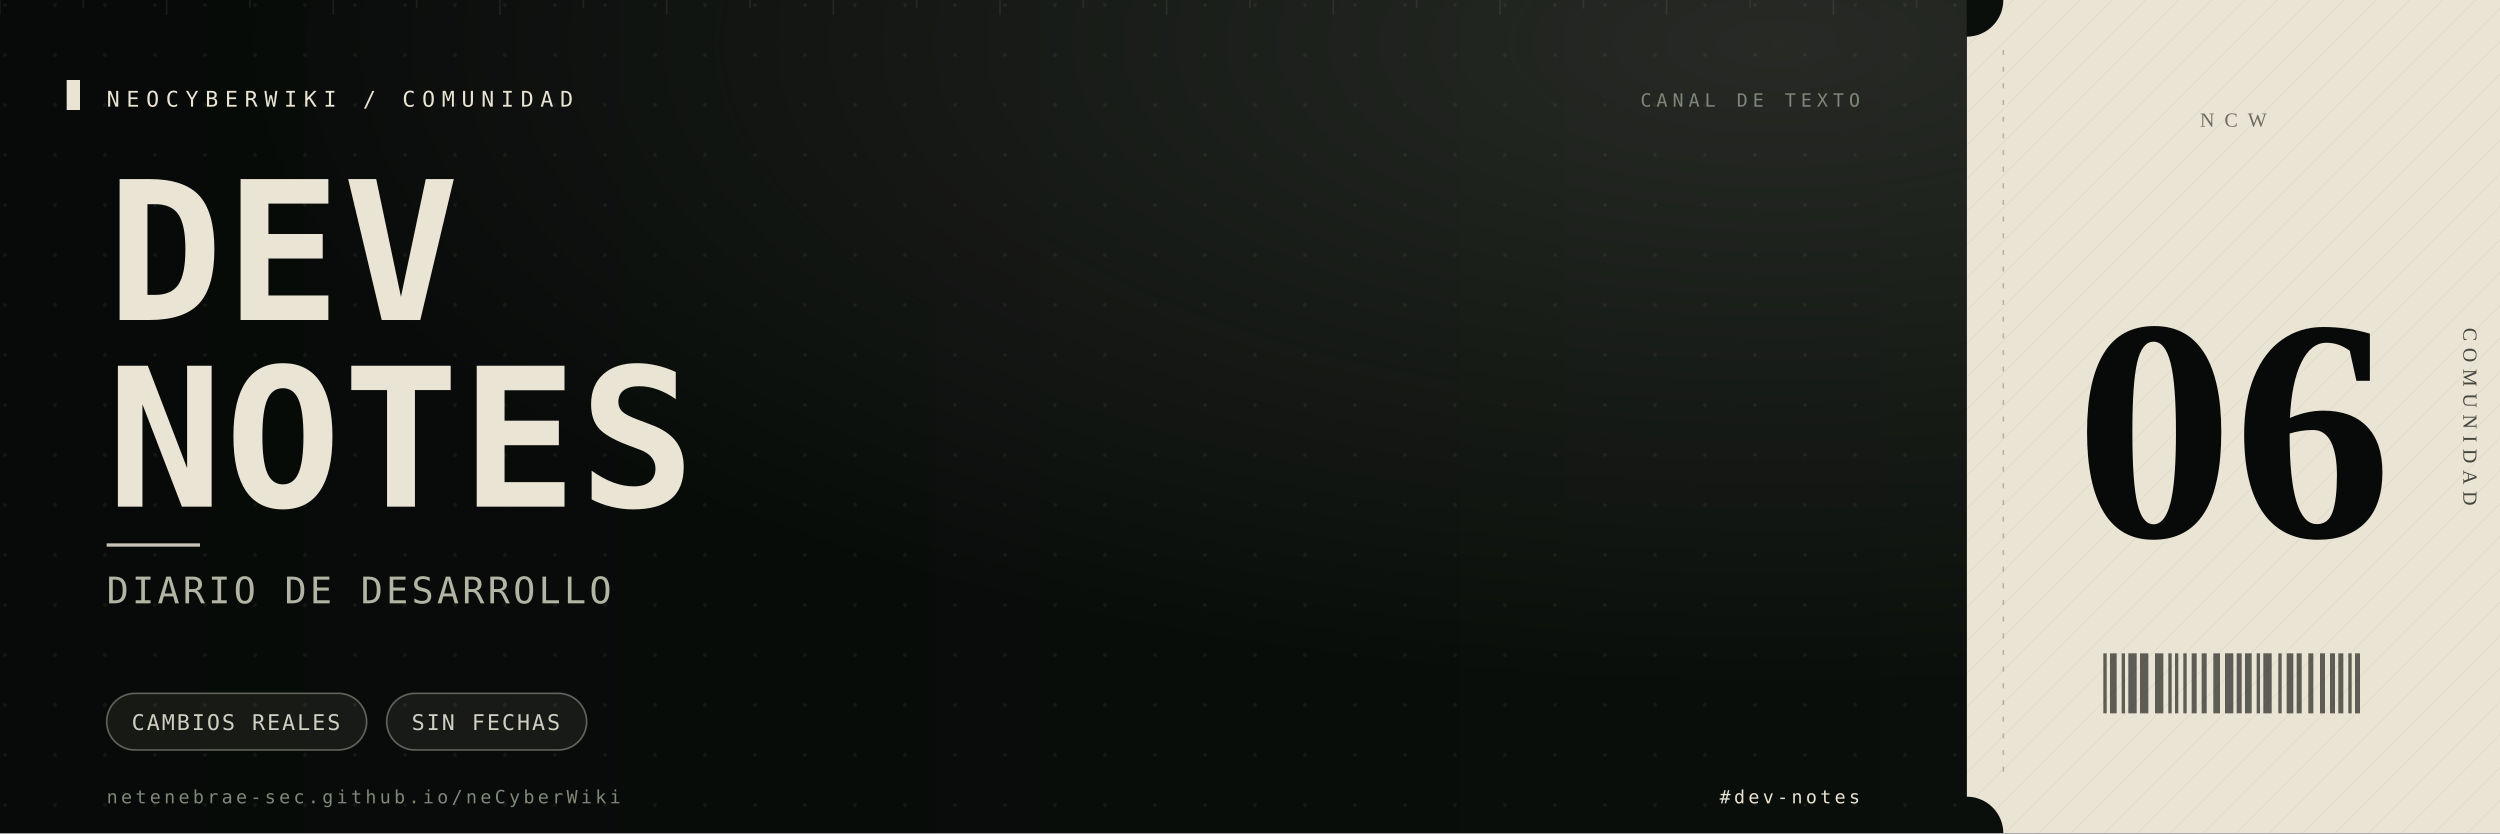
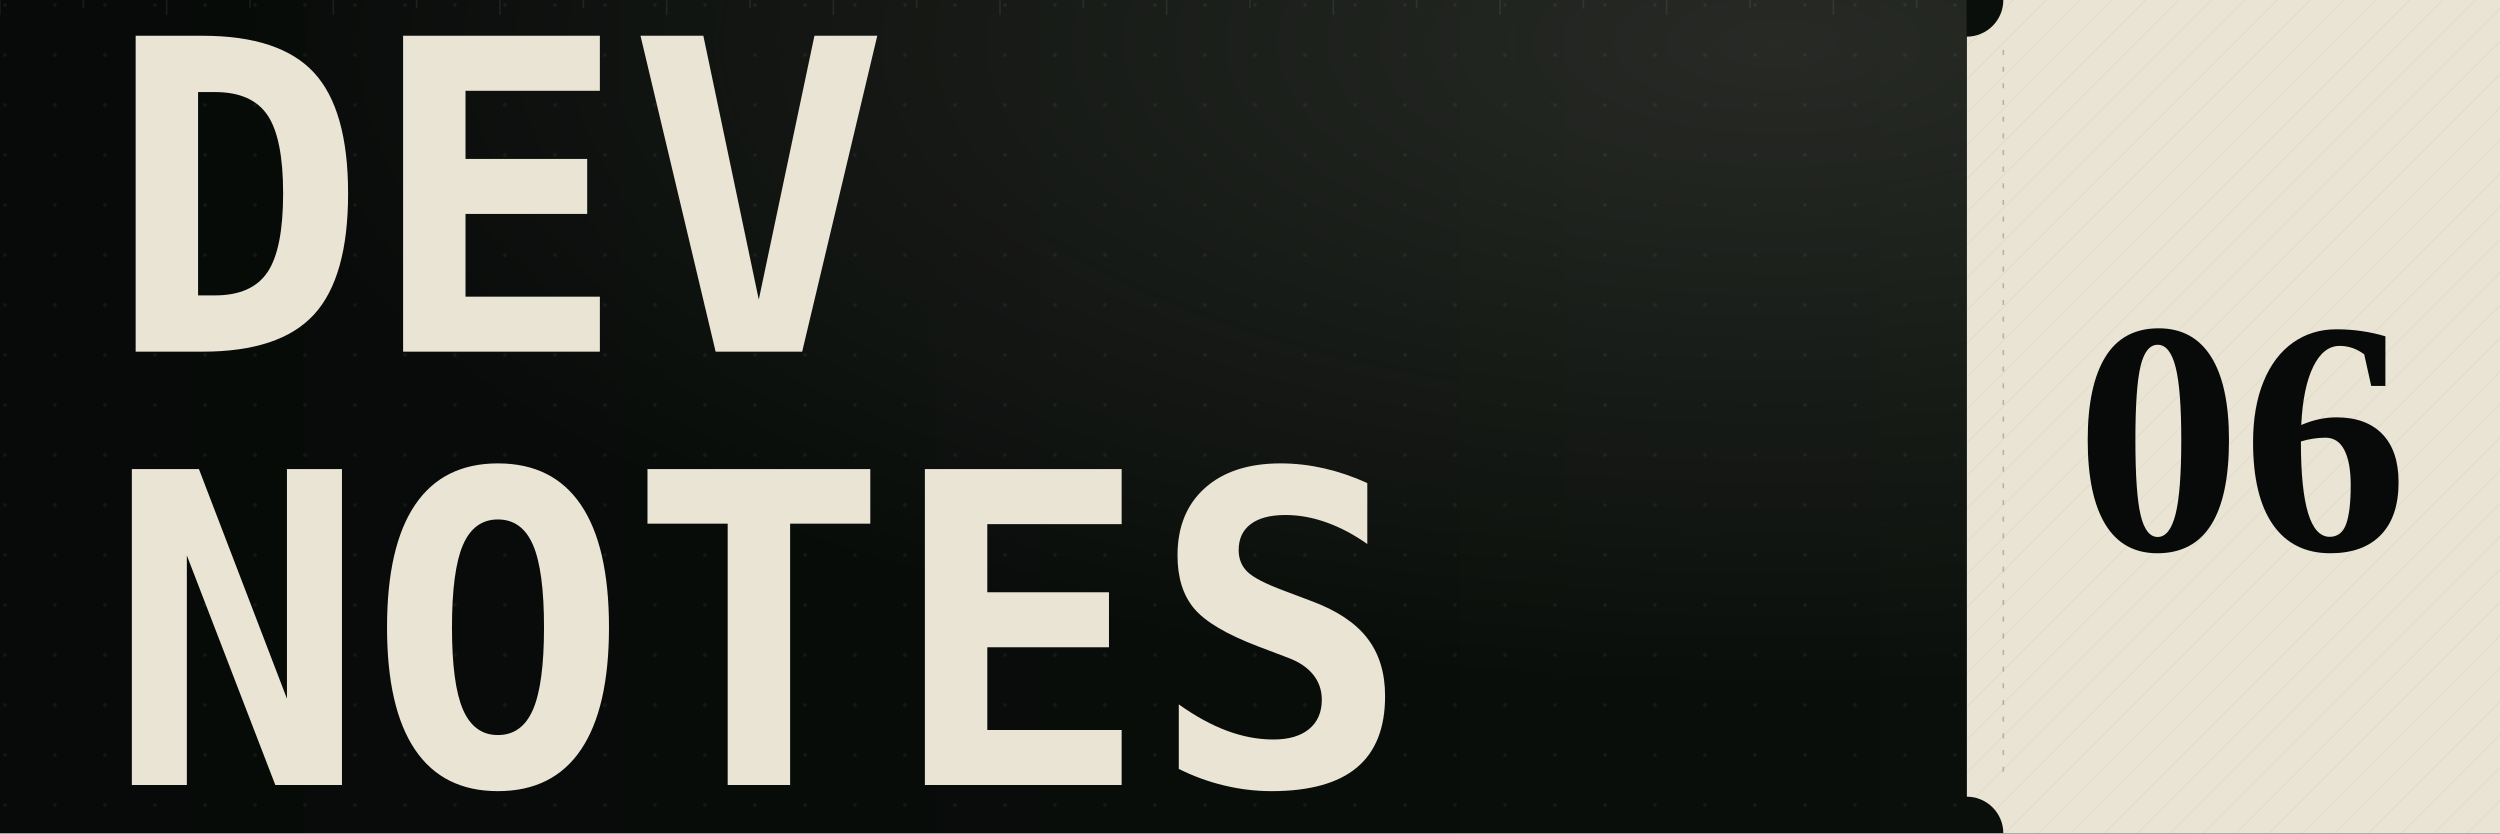
<svg xmlns="http://www.w3.org/2000/svg" viewBox="0 0 1500 500" width="1500" height="500" role="img" aria-label="neCyberWiki comunidad - dev-notes">
  <defs>
    <linearGradient id="bg" x1="0" y1="0" x2="1" y2="0">
      <stop offset="0" stop-color="#070a08" />
      <stop offset="1" stop-color="#0b100c" />
    </linearGradient>
    <radialGradient id="glow" cx=".9" cy=".05" r=".78">
      <stop offset="0" stop-color="#e9e4d4" stop-opacity=".13" />
      <stop offset="1" stop-color="#e9e4d4" stop-opacity="0" />
    </radialGradient>
    <pattern id="dots" width="30" height="30" patternUnits="userSpaceOnUse">
      <circle cx="3" cy="3" r="1.1" fill="#e9e4d4" opacity=".06" />
    </pattern>
    <pattern id="hatch" width="14" height="14" patternUnits="userSpaceOnUse" patternTransform="rotate(45)">
      <line x1="0" y1="0" x2="0" y2="14" stroke="#070a08" stroke-width="1" opacity=".05" />
    </pattern>
    <mask id="stub">
      <rect x="1180" y="0" width="320" height="500" fill="#fff" />
      <circle cx="1180" cy="0" r="22" fill="#000" />
      <circle cx="1180" cy="500" r="22" fill="#000" />
    </mask>
  </defs>
  <rect width="1500" height="500" fill="url(#bg)" />
  <rect width="1180" height="500" fill="url(#dots)" />
  <rect width="1180" height="500" fill="url(#glow)" />
  <path d="M0 0V9 M50 0V5 M100 0V9 M150 0V5 M200 0V9 M250 0V5 M300 0V9 M350 0V5 M400 0V9 M450 0V5 M500 0V9 M550 0V5 M600 0V9 M650 0V5 M700 0V9 M750 0V5 M800 0V9 M850 0V5 M900 0V9 M950 0V5 M1000 0V9 M1050 0V5 M1100 0V9 M1150 0V5" stroke="#e9e4d4" stroke-opacity=".08" stroke-width="1" />
  <g mask="url(#stub)">
    <rect x="1180" y="0" width="320" height="500" fill="#e9e4d4" />
    <rect x="1180" y="0" width="320" height="500" fill="url(#hatch)" />
    <line x1="1202" y1="30" x2="1202" y2="470" stroke="#070a08" stroke-opacity=".22" stroke-width="1" stroke-dasharray="3 7" />
-     <text x="1340" y="76" text-anchor="middle" font-size="12" letter-spacing="6" fill="#070a08" opacity=".55">NCW</text>
-     <text x="1340" y="322" text-anchor="middle" font-size="190" font-weight="800" fill="#070a08">06</text>
-     <rect x="1262" y="392" width="2" height="36" fill="#070a08" opacity=".62" />
-     <rect x="1266" y="392" width="4" height="36" fill="#070a08" opacity=".62" />
-     <rect x="1273" y="392" width="2" height="36" fill="#070a08" opacity=".62" />
-     <rect x="1277" y="392" width="5" height="36" fill="#070a08" opacity=".62" />
-     <rect x="1284" y="392" width="5" height="36" fill="#070a08" opacity=".62" />
-     <rect x="1293" y="392" width="5" height="36" fill="#070a08" opacity=".62" />
-     <rect x="1301" y="392" width="2" height="36" fill="#070a08" opacity=".62" />
-     <rect x="1305" y="392" width="2" height="36" fill="#070a08" opacity=".62" />
-     <rect x="1310" y="392" width="2" height="36" fill="#070a08" opacity=".62" />
-     <rect x="1315" y="392" width="3" height="36" fill="#070a08" opacity=".62" />
-     <rect x="1321" y="392" width="3" height="36" fill="#070a08" opacity=".62" />
-     <rect x="1328" y="392" width="4" height="36" fill="#070a08" opacity=".62" />
-     <rect x="1335" y="392" width="5" height="36" fill="#070a08" opacity=".62" />
-     <rect x="1342" y="392" width="3" height="36" fill="#070a08" opacity=".62" />
-     <rect x="1347" y="392" width="4" height="36" fill="#070a08" opacity=".62" />
-     <rect x="1354" y="392" width="2" height="36" fill="#070a08" opacity=".62" />
-     <rect x="1358" y="392" width="5" height="36" fill="#070a08" opacity=".62" />
-     <rect x="1367" y="392" width="2" height="36" fill="#070a08" opacity=".62" />
-     <rect x="1372" y="392" width="4" height="36" fill="#070a08" opacity=".62" />
-     <rect x="1378" y="392" width="3" height="36" fill="#070a08" opacity=".62" />
-     <rect x="1385" y="392" width="3" height="36" fill="#070a08" opacity=".62" />
-     <rect x="1392" y="392" width="3" height="36" fill="#070a08" opacity=".62" />
-     <rect x="1398" y="392" width="3" height="36" fill="#070a08" opacity=".62" />
-     <rect x="1403" y="392" width="3" height="36" fill="#070a08" opacity=".62" />
-     <rect x="1409" y="392" width="2" height="36" fill="#070a08" opacity=".62" />
-     <rect x="1413" y="392" width="3" height="36" fill="#070a08" opacity=".62" />
-     <text transform="translate(1478 250) rotate(90)" text-anchor="middle" font-size="12" letter-spacing="4" fill="#070a08" opacity=".72">COMUNIDAD</text>
+     <text x="1345" y="330" text-anchor="middle" font-size="200" font-weight="800" fill="#070a08">06</text>
  </g>
  <g font-family="'JetBrains Mono','DejaVu Sans Mono',monospace">
-     <rect x="40" y="48" width="8" height="18" fill="#e9e4d4" />
-     <text x="64" y="64" font-size="13" letter-spacing="4" fill="#e9e4d4">NEOCYBERWIKI / COMUNIDAD</text>
-     <text x="1116" y="64" text-anchor="end" font-size="11" letter-spacing="3" fill="#7f8778">CANAL DE TEXTO</text>
-     <text x="64" y="192" font-size="116" font-weight="800" letter-spacing="1" fill="#e9e4d4">DEV</text>
-     <text x="64" y="304" font-size="116" font-weight="800" letter-spacing="1" fill="#e9e4d4">NOTES</text>
-     <rect x="64" y="326" width="56" height="2" fill="#e9e4d4" opacity=".85" />
-     <text x="64" y="362" font-size="22" letter-spacing="2" fill="#b3b5a4">DIARIO DE DESARROLLO</text>
-     <rect x="64" y="416" width="156" height="34" rx="17" fill="#e9e4d4" fill-opacity=".07" stroke="#e9e4d4" stroke-opacity=".38" />
-     <text x="79" y="438" font-size="13" letter-spacing="1.2" fill="#cfd0c2">CAMBIOS REALES</text>
-     <rect x="232" y="416" width="120" height="34" rx="17" fill="#e9e4d4" fill-opacity=".07" stroke="#e9e4d4" stroke-opacity=".38" />
-     <text x="247" y="438" font-size="13" letter-spacing="1.2" fill="#cfd0c2">SIN FECHAS</text>
-     <text x="64" y="482" font-size="11" letter-spacing="2" fill="#7f8778">netenebrae-sec.github.io/neCyberWiki</text>
-     <text x="1116" y="482" text-anchor="end" font-size="11" letter-spacing="2" fill="#e9e4d4">#dev-notes</text>
+     <text x="64" y="211.0" font-size="260" font-weight="800" fill="#e9e4d4">DEV</text>
+     <text x="64" y="471.0" font-size="260" font-weight="800" fill="#e9e4d4">NOTES</text>
  </g>
</svg>
